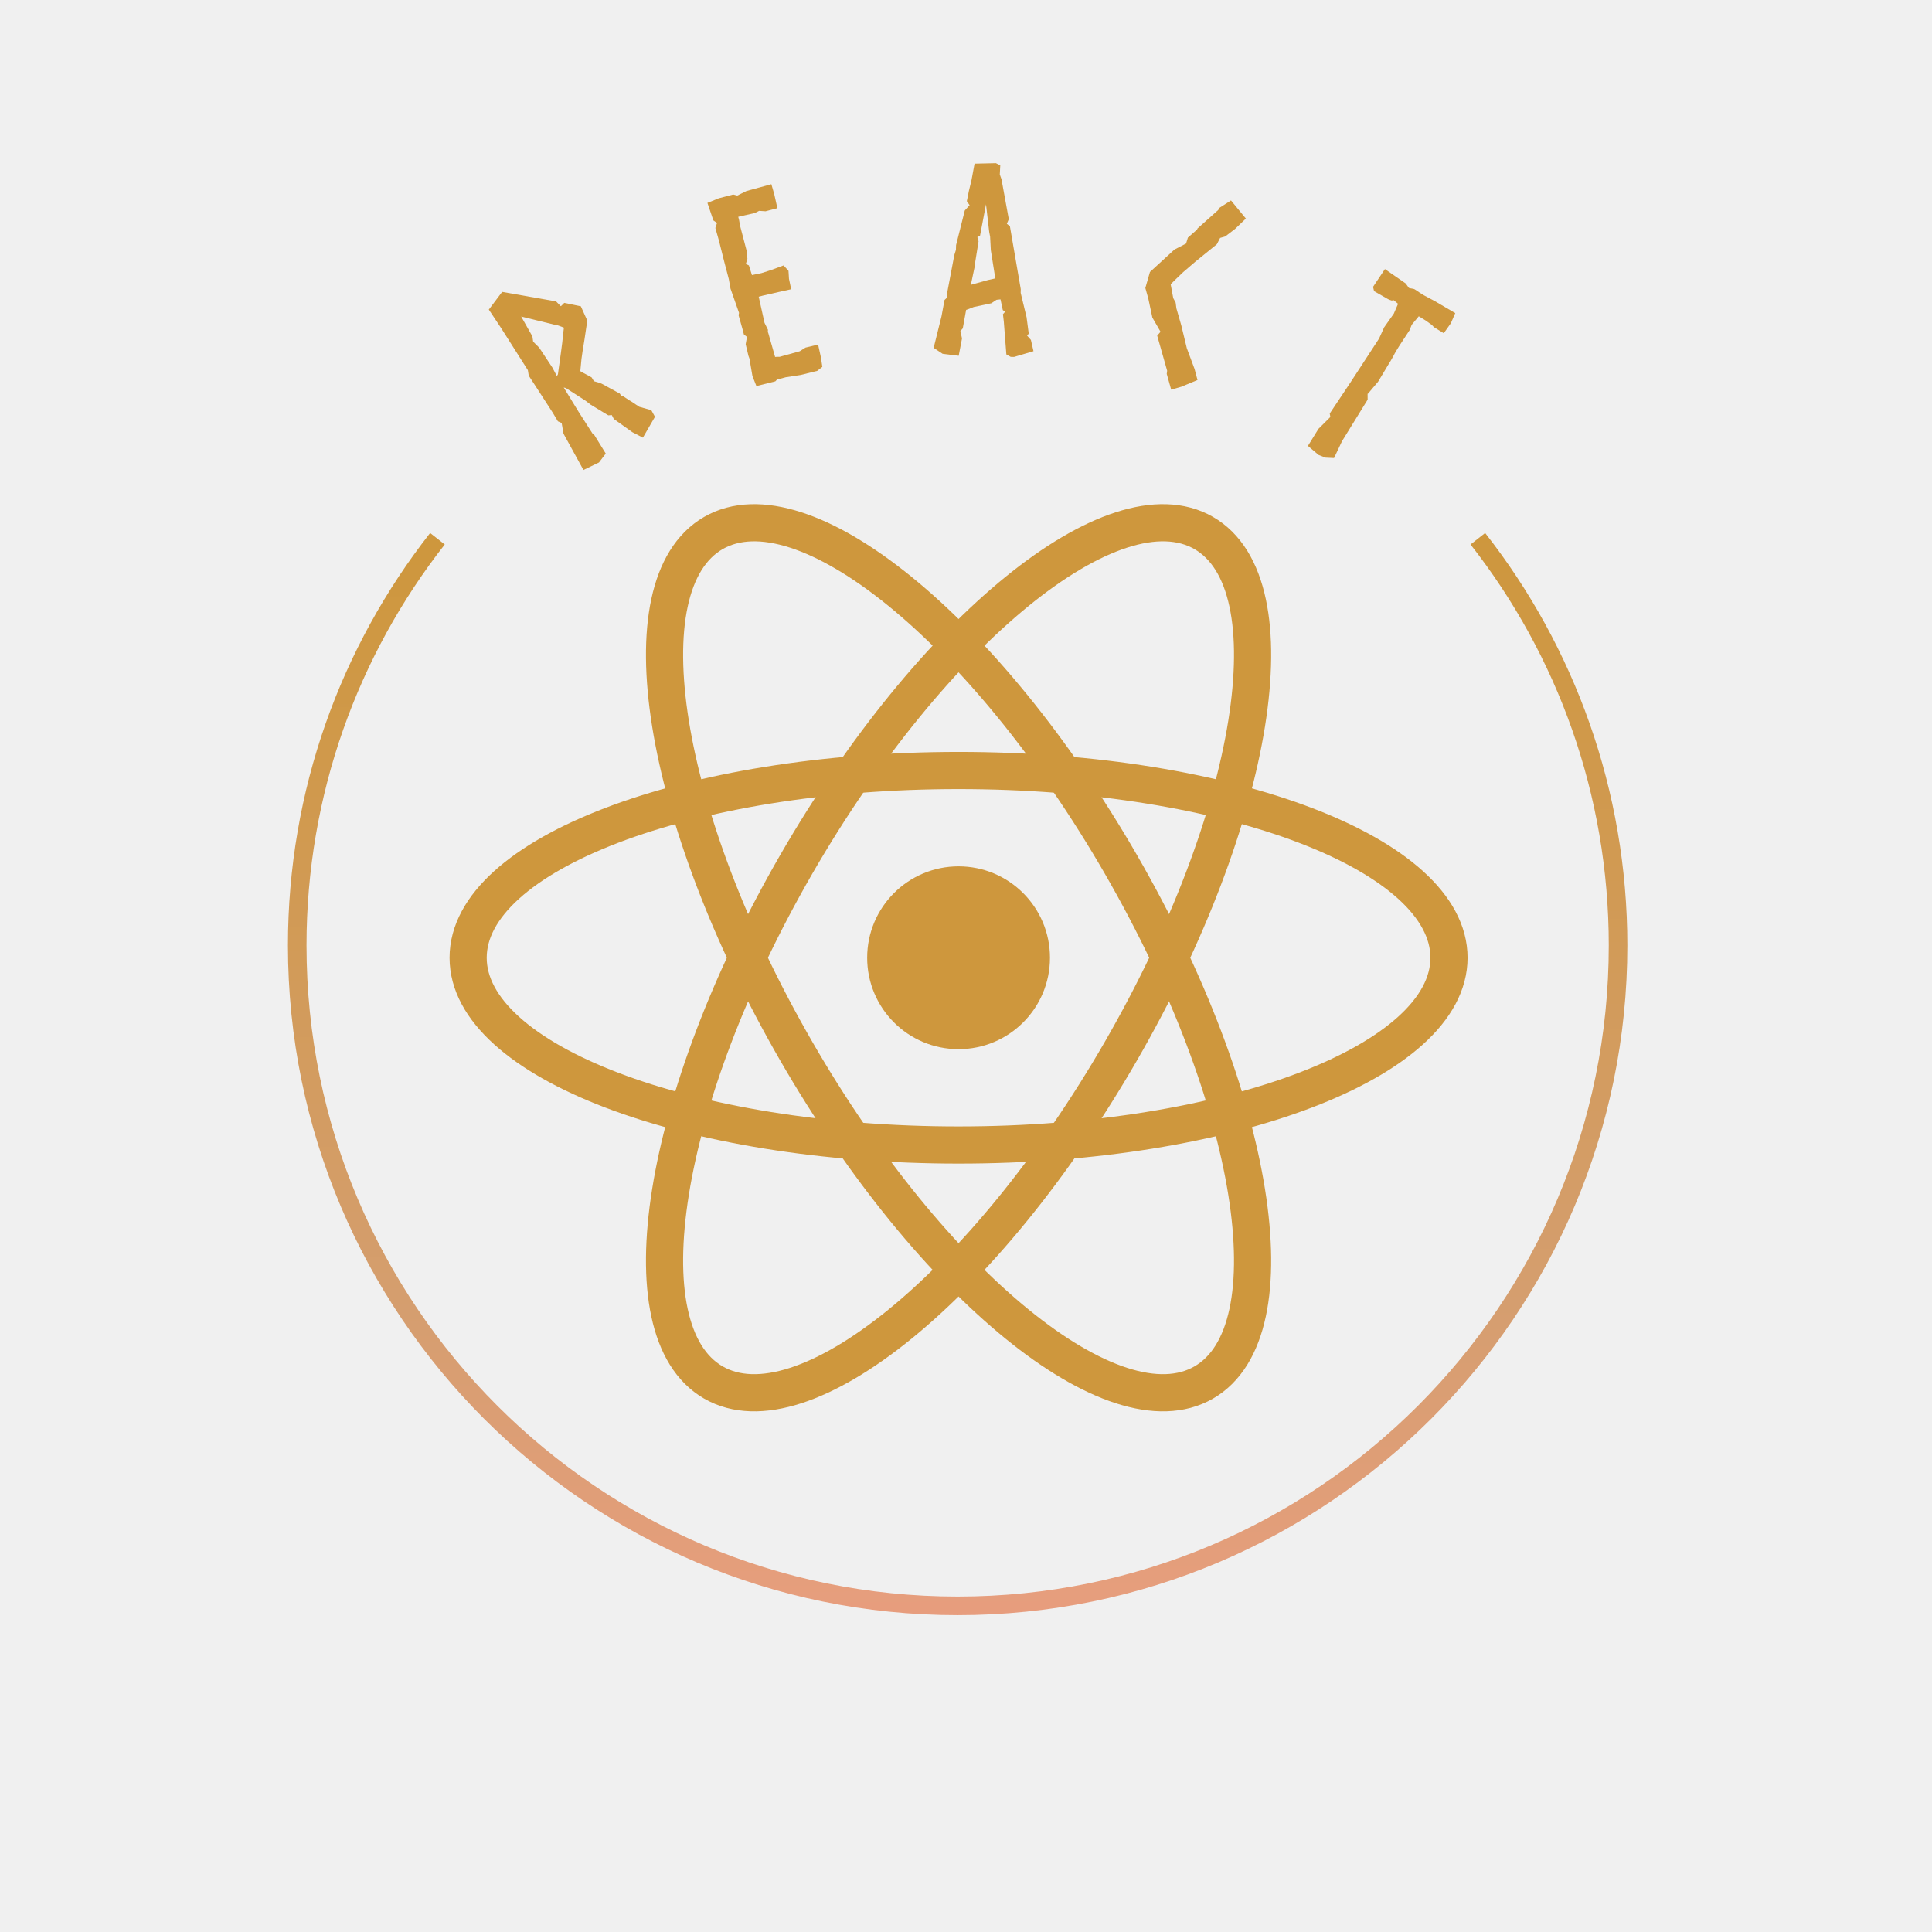
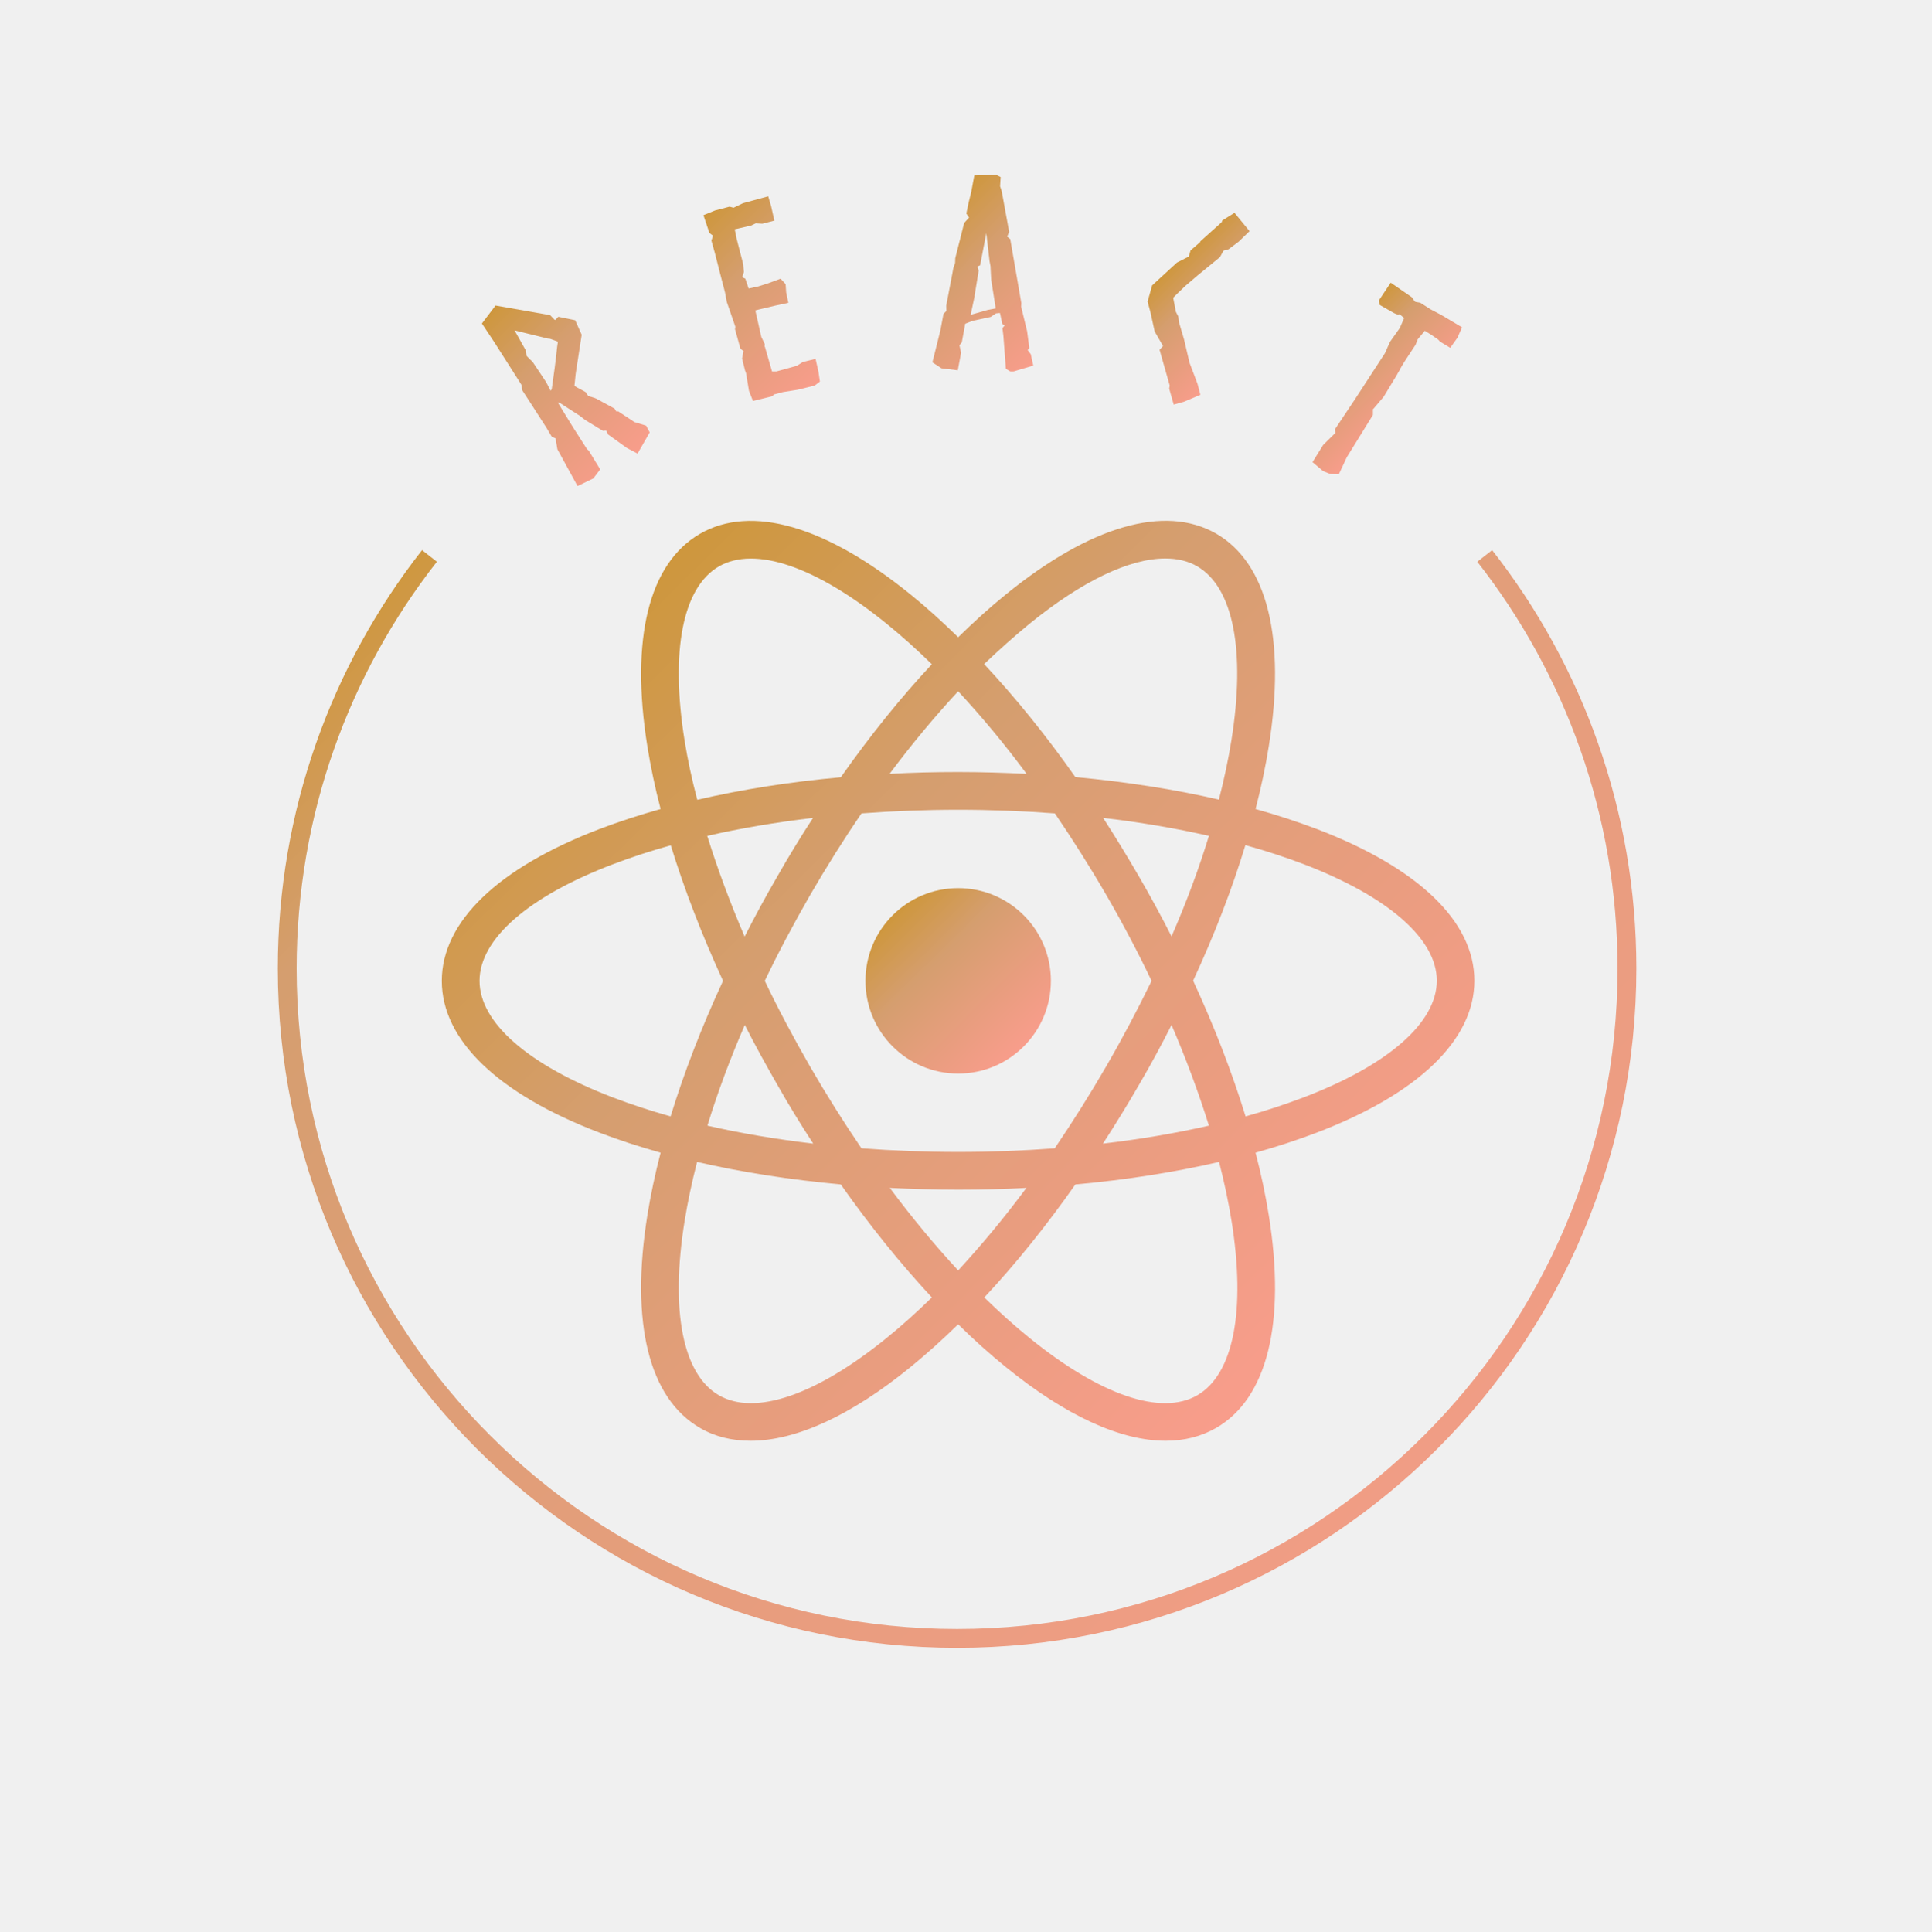
- <svg xmlns="http://www.w3.org/2000/svg" width="100%" height="100%" viewBox="0 0 104 104" fill="none">
-   <path d="M30.46 20.888L31.523 21.573L31.797 21.784L32.745 22.358L32.932 22.344L33.043 22.555L34.039 23.264L34.608 23.559L35.257 22.436L35.06 22.081L34.412 21.898L33.922 21.571L33.929 21.583L33.552 21.336L33.459 21.343L33.365 21.187L32.395 20.658C32.239 20.588 32.131 20.572 31.971 20.521L31.848 20.317C31.69 20.216 31.423 20.098 31.238 19.98L31.301 19.323L31.354 18.948L31.465 18.262L31.614 17.258L31.266 16.487L30.373 16.304C30.361 16.311 30.205 16.487 30.186 16.482L29.934 16.225L27.031 15.712L26.313 16.665L26.98 17.669L28.415 19.927L28.463 20.224L28.861 20.834L29.751 22.21L30.032 22.679L30.234 22.77L30.334 23.346L31.407 25.299L32.242 24.896L32.608 24.416L31.998 23.426L31.897 23.34L31.142 22.161L30.345 20.859L30.46 20.888ZM29.735 19.788L29.047 18.748L28.944 18.63L28.877 18.573L28.699 18.385L28.658 18.099L28.586 17.979L28.056 17.04L29.816 17.471L29.936 17.481L30.356 17.637L30.325 17.884C30.298 18.194 30.233 18.739 30.187 19.044L30.033 20.148L29.978 20.247L29.735 19.788Z" fill="#CE973D" />
-   <path d="M41.847 11.206L41.675 10.44L41.522 9.916L40.185 10.282L39.686 10.529L39.468 10.47L38.696 10.673L38.081 10.922L38.401 11.865L38.597 12.002L38.508 12.272L38.703 12.959L38.968 14.018L39.231 15.02L39.322 15.532L39.783 16.844L39.757 16.966L39.963 17.694L40.045 18.005L40.21 18.136L40.14 18.53L40.29 19.157L40.343 19.302L40.504 20.244L40.717 20.782L41.736 20.528L41.827 20.432L42.301 20.307L43.094 20.186L43.991 19.964L44.267 19.747L44.189 19.232L44.038 18.548L43.358 18.712L43.048 18.909L41.968 19.208L41.853 19.209L41.724 19.214L41.351 17.908L41.331 17.884L41.339 17.752L41.155 17.381L40.842 15.972L41.059 15.915L41.919 15.718L42.589 15.57L42.471 15.008L42.445 14.58L42.18 14.288L41.507 14.537L40.986 14.703L40.478 14.808L40.312 14.287L40.148 14.214L40.233 13.931L40.194 13.508L39.842 12.167L39.78 11.822L39.74 11.672L39.862 11.64L40.614 11.472L40.82 11.374L40.857 11.35L41.211 11.373L41.847 11.206Z" fill="#CE973D" />
-   <path d="M53.881 16.227L53.981 16.692L54.105 16.779L53.989 16.916L54.035 17.309L54.172 19.078L54.406 19.21L54.588 19.214L55.633 18.905L55.494 18.299L55.29 18.07L55.377 17.96L55.26 17.075L54.943 15.764L54.948 15.568L54.363 12.178L54.198 12.048L54.303 11.799L53.91 9.646L53.858 9.504L53.819 9.391L53.845 8.902L53.61 8.784L52.461 8.81L52.298 9.688L52.157 10.273L52.045 10.83L52.194 11.044L51.934 11.331L51.466 13.196L51.459 13.448L51.368 13.74L51.319 14.005L50.995 15.719L51.002 15.999L50.844 16.149L50.681 17.027L50.259 18.725L50.741 19.045L51.607 19.152L51.785 18.218L51.697 17.823L51.827 17.673L52.007 16.683L52.289 16.578L52.417 16.526L53.36 16.326L53.645 16.137L53.659 16.137L53.856 16.114L53.881 16.227ZM52.676 12.989L52.611 12.763L52.753 12.697L53.077 10.997L53.249 12.486L53.298 12.739L53.336 13.468L53.577 14.987L53.182 15.075L52.265 15.331L52.282 15.234L52.473 14.328L52.459 14.342L52.676 12.989Z" fill="#CE973D" />
-   <path d="M61.815 16.078L62.032 17.096L62.472 17.859L62.292 18.068L62.828 19.958L62.806 20.127L63.045 20.975L63.59 20.819L64.462 20.456L64.305 19.866L63.886 18.744L63.588 17.511L63.325 16.597L63.286 16.292L63.156 16.048L63.1 15.752L63.017 15.303L63.289 15.034L63.682 14.657L64.336 14.095L65.503 13.148L65.68 12.807L65.953 12.729L66.487 12.321L67.066 11.765L66.265 10.79L65.629 11.196L65.583 11.299L64.458 12.303L64.442 12.356L63.944 12.79L63.846 13.111L63.221 13.433L61.902 14.641L61.654 15.502L61.815 16.078Z" fill="#CE973D" />
-   <path d="M77.226 16.203L76.656 15.9C76.489 15.797 76.334 15.702 76.163 15.58C76.068 15.521 75.909 15.538 75.838 15.494L75.67 15.259L74.551 14.486L73.912 15.441L73.967 15.672L74.709 16.097C74.744 16.119 74.823 16.151 74.921 16.179L75.018 16.156L75.258 16.354L75.028 16.886L74.51 17.619L74.236 18.224L72.676 20.617L71.58 22.26L71.614 22.446L70.972 23.086L70.406 24.003L70.978 24.488L71.349 24.635L71.812 24.657L72.239 23.753L73.621 21.513L73.618 21.198L73.637 21.194L74.185 20.545L74.739 19.62L74.864 19.418C74.916 19.334 74.97 19.22 75.029 19.124C75.061 19.045 75.245 18.747 75.311 18.64L75.879 17.773L75.993 17.482L76.373 17.026L76.743 17.253L77.085 17.498L77.182 17.607L77.718 17.938L78.1 17.4L78.337 16.855L77.226 16.203Z" fill="#CE973D" />
-   <g clip-path="url(#clip0_1958_2035)">
-     <path d="M51.6 56.476C54.317 56.476 56.52 54.273 56.52 51.556C56.52 48.839 54.317 46.636 51.6 46.636C48.883 46.636 46.68 48.839 46.68 51.556C46.68 54.273 48.883 56.476 51.6 56.476Z" fill="#CE973D" />
-     <path d="M51.6 61.636C66.18 61.636 78 57.123 78 51.556C78 45.989 66.18 41.476 51.6 41.476C37.02 41.476 25.2 45.989 25.2 51.556C25.2 57.123 37.02 61.636 51.6 61.636Z" stroke="#CE973D" stroke-width="2" />
-     <path d="M42.87 56.596C50.161 69.223 59.979 77.203 64.8 74.419C69.621 71.636 67.62 59.143 60.33 46.516C53.039 33.889 43.221 25.91 38.4 28.693C33.579 31.477 35.58 43.969 42.87 56.596Z" stroke="#CE973D" stroke-width="2" />
-     <path d="M42.87 46.516C35.58 59.143 33.579 71.636 38.4 74.419C43.221 77.203 53.039 69.223 60.33 56.596C67.62 43.969 69.621 31.477 64.8 28.693C59.979 25.91 50.161 33.889 42.87 46.516Z" stroke="#CE973D" stroke-width="2" />
+ <svg xmlns="http://www.w3.org/2000/svg" version="1.1" id="Layer_1" x="0px" y="0px" viewBox="0 0 1064.4 1064.4" style="enable-background:new 0 0 1064.4 1064.4;" xml:space="preserve">
+   <style type="text/css">
+ 	.st0{fill:none;stroke:url(#SVGID_1_);stroke-width:25.962;stroke-miterlimit:41.538;}
+ 	.st1{fill:url(#SVGID_00000173143021340377972210000011335173370645378964_);}
+ 	.st2{fill:url(#SVGID_00000054256007513966776150000003313302906593256849_);}
+ 	.st3{fill:url(#SVGID_00000181770446709509002320000014164863120396547260_);}
+ 	.st4{fill:url(#SVGID_00000090281039622141104060000004039768454232270520_);}
+ 	.st5{fill:url(#SVGID_00000049904620846296812570000002852560396807521937_);}
+ 	.st6{fill:url(#SVGID_00000091715311798948462040000014952760233706189967_);}
+ 	.st7{fill:url(#SVGID_00000134246875260866980530000007043734560687987894_);}
+ 
+ 		.st8{fill:none;stroke:url(#SVGID_00000044860751098098408290000004462015371613311365_);stroke-width:10.385;stroke-miterlimit:41.538;}
+ </style>
+   <g id="Layer_2_00000000210684635476539940000014749229483468020362_">
+     <g>
+       <linearGradient id="SVGID_00000148659981590150096930000010645778004187259579_" gradientUnits="userSpaceOnUse" x1="268.374" y1="186.924" x2="348.459" y2="267.009" gradientTransform="matrix(1 0 0 1 0 -14)">
+         <stop offset="0" style="stop-color:#CE973D" />
+         <stop offset="0.34" style="stop-color:#D59E6F" />
+         <stop offset="1" style="stop-color:#F89D8B" />
+       </linearGradient>
+       <path style="fill:url(#SVGID_00000148659981590150096930000010645778004187259579_);" d="M349.6,232.6l-5.1-3.4l0.1,0.1l-3.9-2.6    l-1,0.1l-1-1.6l-10.1-5.5c-1.6-0.7-2.7-0.9-4.4-1.4l-1.3-2.1c-1.6-1-4.4-2.3-6.3-3.5l0.7-6.8l0.6-3.9l1.1-7.1l1.6-10.4l-3.6-8    l-9.3-1.9c-0.1,0.1-1.7,1.9-1.9,1.8l-2.6-2.7l-30.1-5.3l-7.5,9.9l6.9,10.4l14.9,23.4l0.5,3.1l4.1,6.3l9.2,14.3l2.9,4.9l2.1,0.9    l1,6l11.1,20.3l8.7-4.2l3.8-5l-6.3-10.3l-1-0.9l-7.8-12.2l-8.3-13.5l1.2,0.3l11,7.1l2.8,2.2l9.8,6l1.9-0.1l1.1,2.2l10.3,7.4    l5.9,3.1l6.7-11.7l-2-3.7L349.6,232.6z M307.1,190.9c-0.3,3.2-1,8.9-1.4,12l-1.6,11.5l-0.6,1l-2.5-4.8l-7.2-10.8l-1.1-1.2L292,198    l-1.8-1.9l-0.4-3l-0.7-1.2l-5.5-9.8l18.3,4.5l1.2,0.1l4.4,1.6L307.1,190.9z" />
+       <linearGradient id="SVGID_00000120541353875831931370000008898819778224119734_" gradientUnits="userSpaceOnUse" x1="380.45" y1="139.85" x2="458.4" y2="217.8" gradientTransform="matrix(1 0 0 1 0 -14)">
+         <stop offset="0" style="stop-color:#CE973D" />
+         <stop offset="0.34" style="stop-color:#D59E6F" />
+         <stop offset="1" style="stop-color:#F89D8B" />
+       </linearGradient>
+       <polygon style="fill:url(#SVGID_00000120541353875831931370000008898819778224119734_);" points="449.5,197.8 442.5,199.5    439.2,201.6 428,204.7 426.8,204.7 425.5,204.7 421.6,191.2 421.4,190.9 421.5,189.6 419.6,185.7 416.3,171.1 418.6,170.5    427.5,168.4 434.5,166.9 433.3,161.1 433,156.6 430.2,153.6 423.2,156.2 417.8,157.9 412.6,159 410.8,153.6 409.1,152.8    410,149.9 409.6,145.5 406,131.6 405.3,128 404.9,126.4 406.2,126.1 414,124.3 416.1,123.3 416.5,123.1 420.2,123.3 426.8,121.6    425,113.6 423.4,108.2 409.5,112 404.3,114.5 402.1,113.9 394.1,116 387.7,118.6 391,128.4 393,129.9 392.1,132.6 394.1,139.8    396.9,150.8 399.6,161.2 400.6,166.5 405.3,180.1 405.1,181.4 407.2,189 408.1,192.2 409.8,193.5 409,197.6 410.6,204.1    411.2,205.7 412.8,215.4 415,221 425.6,218.4 426.6,217.4 431.5,216.1 439.7,214.8 449,212.5 451.9,210.3 451.1,204.9   " />
+       <linearGradient id="SVGID_00000029734758326566417700000011289085236827005375_" gradientUnits="userSpaceOnUse" x1="508.875" y1="138.825" x2="577.758" y2="207.708" gradientTransform="matrix(1 0 0 1 0 -14)">
+         <stop offset="0" style="stop-color:#CE973D" />
+         <stop offset="0.34" style="stop-color:#D59E6F" />
+         <stop offset="1" style="stop-color:#F89D8B" />
+       </linearGradient>
+       <path style="fill:url(#SVGID_00000029734758326566417700000011289085236827005375_);" d="M566.4,192.9l0.9-1.1l-1.2-9.2l-3.3-13.6    l0.1-2l-6.1-35.2l-1.7-1.4l1.1-2.6l-4.1-22.4l-0.5-1.5l-0.4-1.2l0.3-5.1l-2.4-1.2L537,96.7l-1.7,9.1l-1.5,6.1l-1.2,5.8l1.5,2.2    l-2.7,3l-4.9,19.4l-0.1,2.6l-1,3l-0.5,2.8l-3.4,17.8l0.1,2.9L520,173l-1.7,9.1l-4.4,17.6l5,3.3l9,1.1l1.8-9.7l-0.9-4.1l1.3-1.6    l1.9-10.3l2.9-1.1l1.3-0.5l9.8-2.1l3-2h0.1l2-0.2l0.3,1.2l1,4.8l1.3,0.9l-1.2,1.4l0.5,4.1l1.4,18.4l2.4,1.4h1.9l10.8-3.2l-1.4-6.3    L566.4,192.9z M544.5,170.8l-9.5,2.7l0.2-1l2-9.4l-0.1,0.1l2.3-14l-0.7-2.3l1.5-0.7l3.4-17.7l1.8,15.5l0.5,2.6l0.4,7.6l2.5,15.8    L544.5,170.8z" />
+       <linearGradient id="SVGID_00000083809957855657450100000013249006875504085136_" gradientUnits="userSpaceOnUse" x1="642.9" y1="163.4" x2="686.35" y2="206.85" gradientTransform="matrix(1 0 0 1 0 -14)">
+         <stop offset="0" style="stop-color:#CE973D" />
+         <stop offset="0.34" style="stop-color:#D59E6F" />
+         <stop offset="1" style="stop-color:#F89D8B" />
+       </linearGradient>
+       <polygon style="fill:url(#SVGID_00000083809957855657450100000013249006875504085136_);" points="673.7,121.5 673.3,122.5    661.6,133 661.4,133.5 656.2,138 655.2,141.4 648.7,144.7 635,157.3 632.5,166.2 634.1,172.2 636.4,182.7 641,190.7 639.1,192.8    644.7,212.5 644.4,214.2 646.9,223 652.6,221.4 661.6,217.6 660,211.5 655.6,199.9 652.6,187.1 649.8,177.6 649.4,174.4    648.1,171.9 647.5,168.8 646.6,164.1 649.4,161.3 653.5,157.4 660.3,151.6 672.4,141.7 674.3,138.2 677.1,137.4 682.7,133.2    688.7,127.4 680.4,117.3   " />
+       <linearGradient id="SVGID_00000140697077590511579800000004060552450950651816_" gradientUnits="userSpaceOnUse" x1="734.546" y1="201.496" x2="773.135" y2="240.085" gradientTransform="matrix(1 0 0 1 0 -14)">
+         <stop offset="0" style="stop-color:#CE973D" />
+         <stop offset="0.34" style="stop-color:#D59E6F" />
+         <stop offset="1" style="stop-color:#F89D8B" />
+       </linearGradient>
+       <path style="fill:url(#SVGID_00000140697077590511579800000004060552450950651816_);" d="M794.2,173.5l-5.9-3.1    c-1.7-1.1-3.3-2.1-5.1-3.3c-1-0.6-2.6-0.4-3.4-0.9l-1.7-2.4l-11.6-8l-6.6,9.9l0.6,2.4l7.7,4.4c0.4,0.2,1.2,0.6,2.2,0.9l1-0.2    l2.5,2.1l-2.4,5.5l-5.4,7.6l-2.8,6.3l-16.2,24.9l-11.4,17.1l0.3,1.9l-6.7,6.6l-5.9,9.5l5.9,5l3.8,1.5l4.8,0.2l4.4-9.4l14.4-23.3    v-3.3h0.2l5.7-6.7l5.8-9.6l1.3-2.1c0.5-0.9,1.1-2.1,1.7-3c0.3-0.8,2.2-3.9,2.9-5l5.9-9l1.2-3l3.9-4.7l3.8,2.4l3.6,2.5l1,1.1    l5.6,3.4l4-5.6l2.5-5.7L794.2,173.5z" />
+     </g>
+     <g>
+       <linearGradient id="SVGID_00000006667032449552059780000006474716372320230579_" gradientUnits="userSpaceOnUse" x1="492.209" y1="504.243" x2="563.972" y2="576.976">
+         <stop offset="0" style="stop-color:#CE973D" />
+         <stop offset="0.34" style="stop-color:#D59E6F" />
+         <stop offset="1" style="stop-color:#F89D8B" />
+       </linearGradient>
+       <circle style="fill:url(#SVGID_00000006667032449552059780000006474716372320230579_);" cx="528.1" cy="540.6" r="51.1" />
+       <linearGradient id="SVGID_00000026135507867781757980000006106300230868074155_" gradientUnits="userSpaceOnUse" x1="333.557" y1="343.43" x2="722.599" y2="737.729">
+         <stop offset="0" style="stop-color:#CE973D" />
+         <stop offset="0.34" style="stop-color:#D59E6F" />
+         <stop offset="1" style="stop-color:#F89D8B" />
+       </linearGradient>
+       <path style="fill:url(#SVGID_00000026135507867781757980000006106300230868074155_);" d="M725.7,456.9c-10.6-4-21.8-7.7-33.7-11    c3.1-11.9,5.5-23.4,7.3-34.6c9.5-59.3-0.8-100.9-29-117.2c-28.2-16.2-69.4-4.3-115.9,33.5c-8.8,7.1-17.5,15-26.3,23.6    c-8.8-8.6-17.5-16.5-26.3-23.6c-46.6-37.8-87.8-49.7-116-33.4c-28.2,16.3-38.5,57.9-29,117.2c1.8,11.1,4.2,22.7,7.3,34.5    c-11.8,3.3-23.1,7-33.6,11c-56.1,21.4-87,51.2-87,83.7c0,32.6,30.9,62.3,87,83.7c10.5,4,21.8,7.7,33.6,11    c-3.1,11.9-5.5,23.4-7.3,34.5c-9.5,59.3,0.8,100.9,29,117.2c8.2,4.8,17.6,7.1,27.9,7.1c24.9,0,55.2-13.8,88.1-40.6    c8.7-7.1,17.5-15,26.3-23.6c8.7,8.6,17.5,16.5,26.3,23.6c33,26.8,63.2,40.6,88.1,40.6c10.3,0,19.6-2.4,27.8-7.1    c28.2-16.3,38.5-57.9,29-117.2c-1.8-11.1-4.2-22.7-7.3-34.5c11.8-3.3,23.1-7,33.6-11c56.1-21.4,87-51.2,87-83.7    C812.7,508,781.8,478.3,725.7,456.9z M567.4,343.8c29-23.6,55.2-36,74.8-36c6.7,0,12.6,1.4,17.6,4.3    c19.9,11.5,26.8,46.5,18.9,95.9c-1.7,10.5-4,21.5-6.9,32.7c-24.6-5.7-51.2-9.8-79.1-12.4c-16.1-22.9-33.1-43.9-50.3-62.3    C550.8,358,559.2,350.5,567.4,343.8z M609.7,587.7c-9.1,15.7-18.6,30.8-28.4,45.2c-17.3,1.3-35.1,2-53.2,2    c-18.1,0-35.9-0.7-53.3-2c-9.8-14.4-19.3-29.5-28.4-45.2c-9-15.7-17.4-31.4-24.9-47.1c7.5-15.7,15.9-31.4,24.9-47.1l0,0    c9.1-15.7,18.6-30.8,28.4-45.2c17.4-1.3,35.2-2,53.3-2c18.1,0,35.9,0.7,53.3,2c9.8,14.4,19.3,29.4,28.4,45.1    c9.1,15.7,17.4,31.5,24.9,47.2C627.1,556.2,618.8,572,609.7,587.7z M645.7,564.9c8.1,18.9,15,37.5,20.6,55.5    c-18.4,4.2-37.9,7.5-58.4,9.9c6.8-10.5,13.4-21.2,19.8-32.3C634.1,587.1,640.1,576,645.7,564.9z M528.1,700.2    c-12.8-13.8-25.4-29-37.7-45.5c12.4,0.6,25,1,37.7,1c12.7,0,25.3-0.3,37.6-1C553.5,671.2,540.8,686.4,528.1,700.2z M448.2,630.3    c-20.4-2.4-40-5.7-58.3-9.9c5.5-18,12.4-36.6,20.6-55.5c5.6,11.1,11.7,22.1,18,33.1C434.8,609.1,441.4,619.9,448.2,630.3z     M410.4,516.2c-8.1-18.9-15-37.5-20.6-55.5c18.3-4.2,37.9-7.5,58.3-9.9c-6.8,10.4-13.4,21.2-19.7,32.3    C422,494.1,416,505.2,410.4,516.2z M528.1,381c12.8,13.8,25.5,29,37.7,45.5c-12.4-0.6-25-1-37.7-1c-12.7,0-25.3,0.3-37.8,1    C502.6,410,515.3,394.8,528.1,381z M627.7,483c-6.4-11-12.9-21.7-19.7-32.2c20.4,2.4,40,5.7,58.3,9.9c-5.5,18-12.4,36.6-20.6,55.4    C640.1,505.1,634.1,494,627.7,483z M377.3,408.1c-7.9-49.4-1-84.4,18.9-95.9c19.9-11.5,53.6,0,92.5,31.6    c8.3,6.7,16.6,14.2,24.9,22.3c-17.2,18.4-34.1,39.4-50.2,62.3c-27.9,2.5-54.5,6.7-79.1,12.4C381.3,429.5,379,418.6,377.3,408.1z     M337.9,604.9c-46.8-17.9-73.6-41.3-73.6-64.3c0-23,26.8-46.5,73.6-64.3c10-3.8,20.6-7.3,31.8-10.4c7.4,24.1,17.1,49.3,28.8,74.7    c-11.8,25.4-21.5,50.6-28.9,74.7C358.5,612.2,347.9,608.7,337.9,604.9z M488.7,737.4c-38.9,31.6-72.6,43.1-92.5,31.6    c-19.9-11.5-26.8-46.5-18.9-95.9c1.7-10.5,4-21.5,6.9-32.7c24.6,5.7,51.2,9.8,79.2,12.4c16.1,22.9,33,43.8,50.2,62.3    C505.3,723.2,497,730.7,488.7,737.4z M678.8,673.1c7.9,49.4,1,84.4-18.9,95.9c-19.9,11.5-53.6,0-92.5-31.6    c-8.3-6.7-16.6-14.2-24.9-22.3c17.2-18.4,34.1-39.4,50.2-62.3c27.9-2.5,54.6-6.7,79.2-12.4C674.8,651.7,677.1,662.6,678.8,673.1z     M718.3,604.9c-10,3.8-20.6,7.3-31.8,10.4c-7.4-24.1-17.1-49.3-28.9-74.8c11.8-25.4,21.5-50.6,28.8-74.7    c11.2,3.1,21.9,6.6,31.9,10.4c46.8,17.9,73.6,41.3,73.6,64.3C791.9,563.6,765.1,587.1,718.3,604.9z" />
+     </g>
+     <linearGradient id="SVGID_00000169531742838237615830000010878643061955907993_" gradientUnits="userSpaceOnUse" x1="-1172.912" y1="1045.173" x2="-1109.913" y2="981.323" gradientTransform="matrix(10.3846 0 0 -10.3846 12442.509 11120.685)">
+       <stop offset="0" style="stop-color:#CE973D" />
+       <stop offset="0.126" style="stop-color:#D59E6F" />
+       <stop offset="1" style="stop-color:#F89D8B" />
+     </linearGradient>
+     <path style="fill:none;stroke:url(#SVGID_00000169531742838237615830000010878643061955907993_);stroke-width:10.385;stroke-miterlimit:41.538;" d="   M236.7,306.4c-49.1,62.7-78.4,141.6-78.4,227.4c0,203.8,165.4,369.2,369.2,369.2s369.2-165.4,369.2-369.2   c0-85.7-29.3-164.7-78.4-227.4" />
  </g>
-   <path d="M23.548 29C18.82 35.037 16 42.638 16 50.893C16 70.514 31.93 86.443 51.55 86.443C71.17 86.443 87.1 70.514 87.1 50.893C87.1 42.638 84.28 35.037 79.552 29" stroke="url(#paint1_linear_1958_2035)" />
-   <defs>
-     <linearGradient id="paint0_linear_1958_2035" x1="-123.758" y1="68.756" x2="51.071" y2="245.948" gradientUnits="userSpaceOnUse">
-       <stop stop-color="#CE973D" />
-       <stop offset="0.34" stop-color="#D59E6F" />
-       <stop offset="1" stop-color="#F89D8B" />
-     </linearGradient>
-     <linearGradient id="paint1_linear_1958_2035" x1="51.55" y1="29" x2="52" y2="102" gradientUnits="userSpaceOnUse">
-       <stop stop-color="#CE973D" />
-       <stop offset="0.567" stop-color="#D59E6F" />
-       <stop offset="1" stop-color="#F89D8B" />
-     </linearGradient>
-     <clipPath id="clip0_1958_2035">
-       <rect width="55.2" height="49.112" fill="white" transform="translate(24 27)" />
-     </clipPath>
-   </defs>
</svg>
